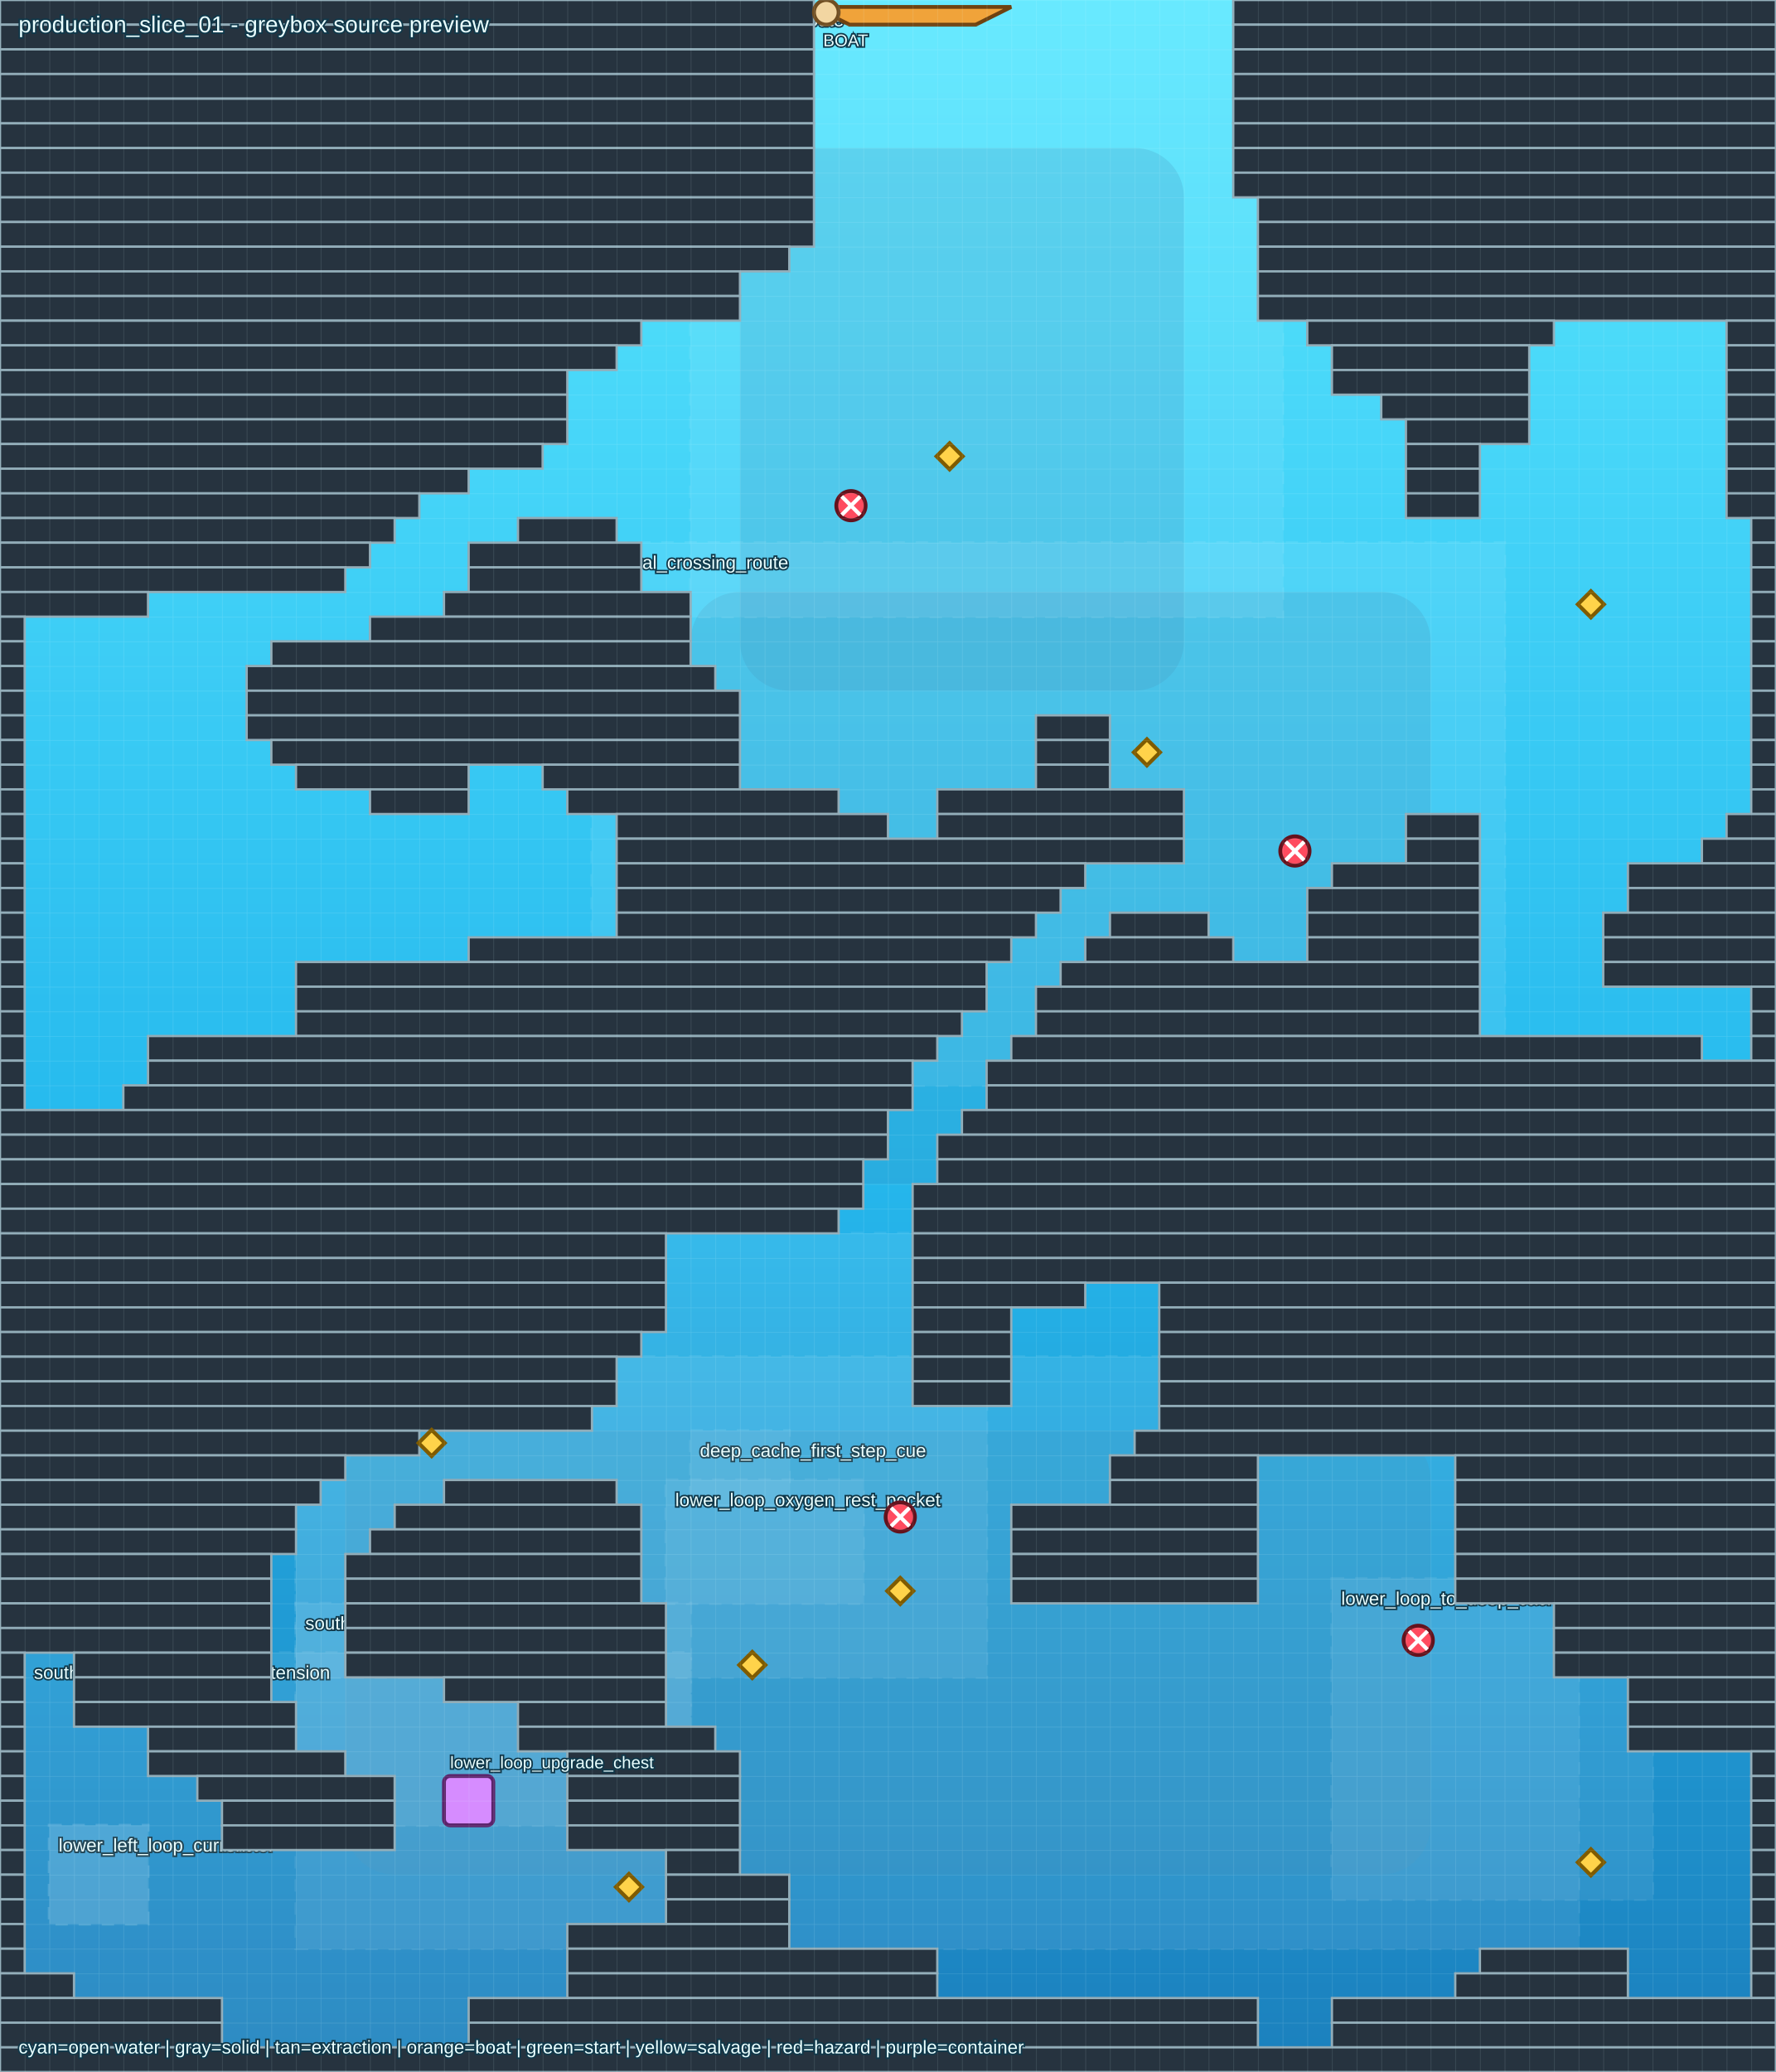
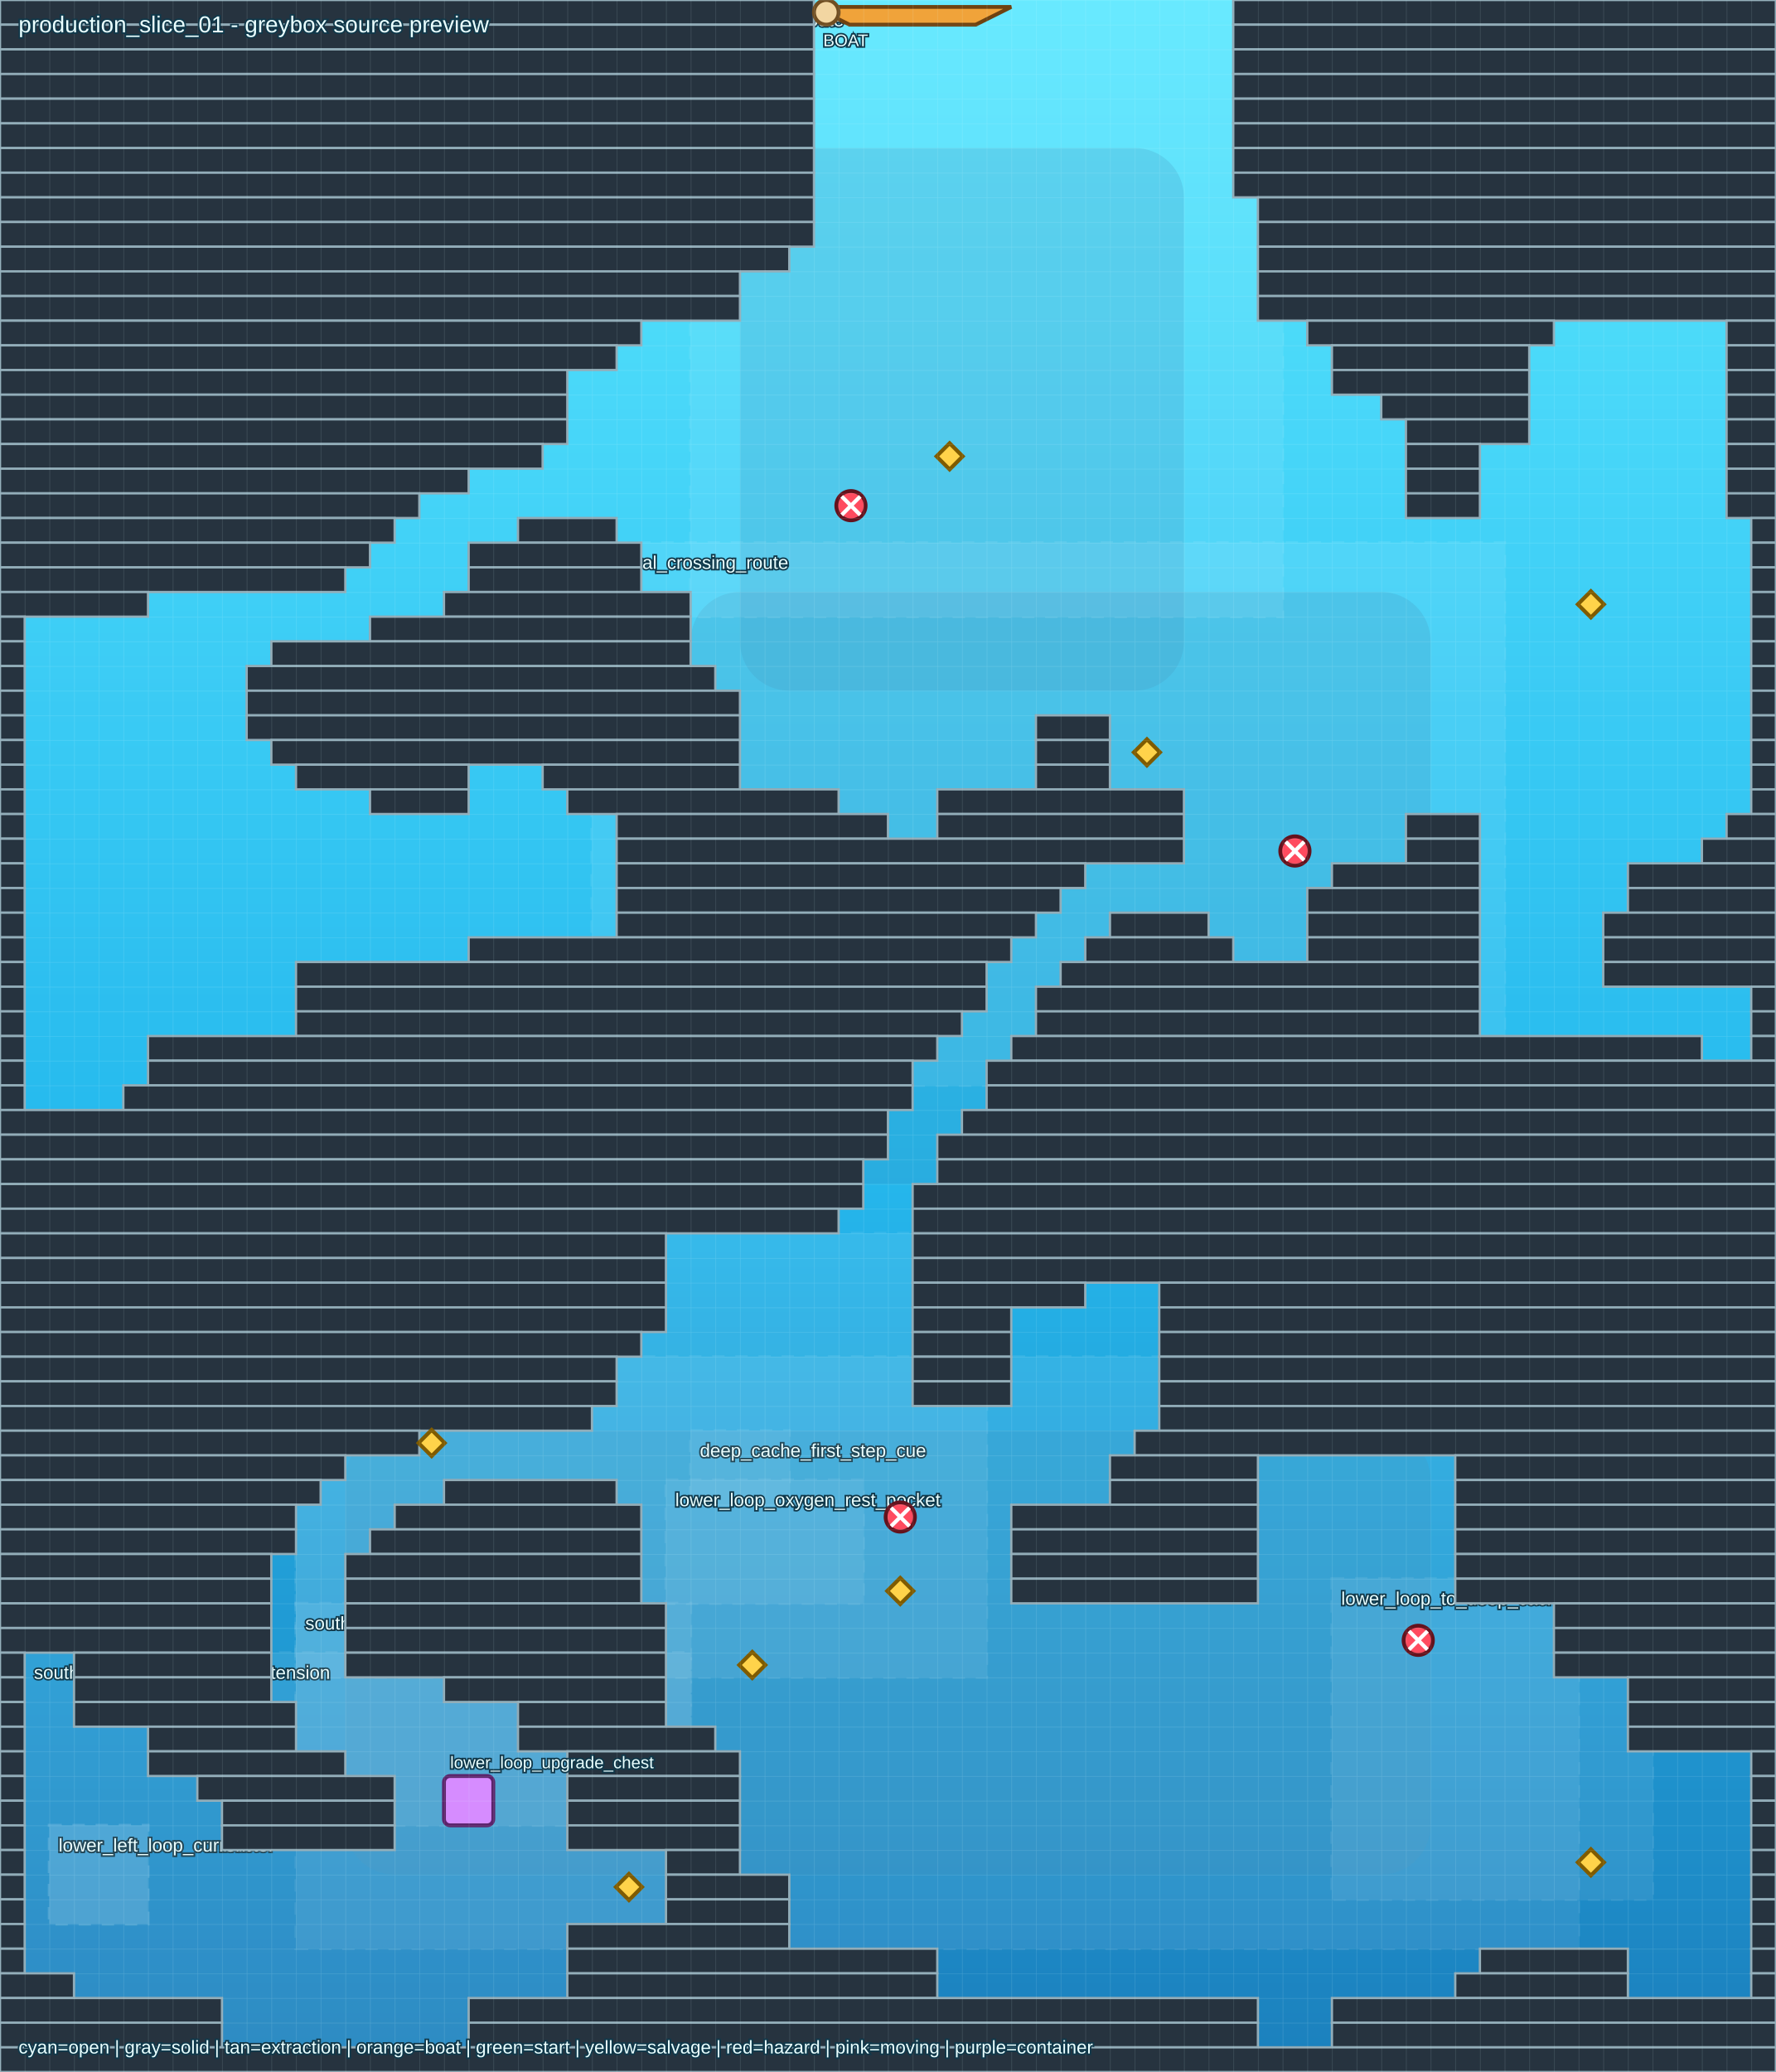
<svg xmlns="http://www.w3.org/2000/svg" viewBox="0 0 2304 2688" width="2304" height="2688">
  <defs>
    <linearGradient id="water" x1="0" y1="0" x2="0" y2="1">
      <stop offset="0%" stop-color="#4ee6ff" />
      <stop offset="55%" stop-color="#13b3ec" />
      <stop offset="100%" stop-color="#0874b7" />
    </linearGradient>
    <pattern id="grid" width="32" height="32" patternUnits="userSpaceOnUse">
      <path d="M 32 0 L 0 0 0 32" fill="none" stroke="#d8f7ff" stroke-width="1" opacity="0.22" />
    </pattern>
  </defs>
  <rect x="0" y="0" width="2304" height="2688" fill="url(#water)" />
  <rect x="960" y="192" width="576" height="704" rx="64" fill="#237fad" opacity="0.22" />
  <rect x="896" y="768" width="960" height="768" rx="64" fill="#237fad" opacity="0.22" />
  <rect x="448" y="1856" width="1408" height="576" rx="64" fill="#237fad" opacity="0.22" />
  <rect x="0" y="0" width="2304" height="2688" fill="#ffffff" opacity="0.08" stroke="#ffffff" stroke-width="4" stroke-dasharray="16 14" />
  <text x="12.0" y="34.0" fill="#eaffff" font-family="Arial, sans-serif" font-size="24" paint-order="stroke" stroke="#10384a" stroke-width="4">production_slice_bounds</text>
  <rect x="896" y="0" width="768" height="800" fill="#ffffff" opacity="0.08" stroke="#ffffff" stroke-width="4" stroke-dasharray="16 14" />
  <text x="908.0" y="34.0" fill="#eaffff" font-family="Arial, sans-serif" font-size="24" paint-order="stroke" stroke="#10384a" stroke-width="4">entry_shaft_route</text>
  <rect x="768" y="704" width="1184" height="704" fill="#ffffff" opacity="0.08" stroke="#ffffff" stroke-width="4" stroke-dasharray="16 14" />
  <text x="780.0" y="738.0" fill="#eaffff" font-family="Arial, sans-serif" font-size="24" paint-order="stroke" stroke="#10384a" stroke-width="4">central_crossing_route</text>
  <rect x="384" y="1760" width="1664" height="768" fill="#ffffff" opacity="0.08" stroke="#ffffff" stroke-width="4" stroke-dasharray="16 14" />
  <text x="396.0" y="1794.0" fill="#eaffff" font-family="Arial, sans-serif" font-size="24" paint-order="stroke" stroke="#10384a" stroke-width="4">lower_loop_route</text>
  <rect x="64" y="2368" width="128" height="128" fill="#ffffff" opacity="0.08" stroke="#ffffff" stroke-width="4" stroke-dasharray="16 14" />
  <text x="76.0" y="2402.0" fill="#eaffff" font-family="Arial, sans-serif" font-size="24" paint-order="stroke" stroke="#10384a" stroke-width="4">lower_left_loop_connector</text>
  <rect x="64" y="2368" width="128" height="128" fill="#ffffff" opacity="0.08" stroke="#ffffff" stroke-width="4" stroke-dasharray="16 14" />
  <text x="76.0" y="2402.0" fill="#eaffff" font-family="Arial, sans-serif" font-size="24" paint-order="stroke" stroke="#10384a" stroke-width="4">lower_left_loop_current</text>
  <rect x="896" y="1856" width="128" height="96" fill="#ffffff" opacity="0.08" stroke="#ffffff" stroke-width="4" stroke-dasharray="16 14" />
  <text x="908.0" y="1890.0" fill="#eaffff" font-family="Arial, sans-serif" font-size="24" paint-order="stroke" stroke="#10384a" stroke-width="4">deep_cache_first_step_cue</text>
  <rect x="384" y="1600" width="896" height="576" fill="#ffffff" opacity="0.08" stroke="#ffffff" stroke-width="4" stroke-dasharray="16 14" />
  <text x="396.0" y="1634.0" fill="#eaffff" font-family="Arial, sans-serif" font-size="24" paint-order="stroke" stroke="#10384a" stroke-width="4">return_pressure_to_boat</text>
  <rect x="864" y="1920" width="256" height="160" fill="#ffffff" opacity="0.08" stroke="#ffffff" stroke-width="4" stroke-dasharray="16 14" />
  <text x="876.0" y="1954.0" fill="#eaffff" font-family="Arial, sans-serif" font-size="24" paint-order="stroke" stroke="#10384a" stroke-width="4">lower_loop_oxygen_rest_pocket</text>
  <rect x="32" y="2144" width="864" height="512" fill="#ffffff" opacity="0.08" stroke="#ffffff" stroke-width="4" stroke-dasharray="16 14" />
  <text x="44.0" y="2178.0" fill="#eaffff" font-family="Arial, sans-serif" font-size="24" paint-order="stroke" stroke="#10384a" stroke-width="4">southwest_return_pocket_extension</text>
  <rect x="384" y="2080" width="512" height="288" fill="#ffffff" opacity="0.08" stroke="#ffffff" stroke-width="4" stroke-dasharray="16 14" />
  <text x="396.0" y="2114.0" fill="#eaffff" font-family="Arial, sans-serif" font-size="24" paint-order="stroke" stroke="#10384a" stroke-width="4">southwest_pocket_pre_pickup_cue</text>
  <rect x="1728" y="2048" width="416" height="416" fill="#ffffff" opacity="0.08" stroke="#ffffff" stroke-width="4" stroke-dasharray="16 14" />
  <text x="1740.0" y="2082.0" fill="#eaffff" font-family="Arial, sans-serif" font-size="24" paint-order="stroke" stroke="#10384a" stroke-width="4">lower_loop_to_deep_cache_pressure</text>
  <rect x="0" y="0" width="1056" height="32" fill="#26333f" stroke="#8ea9b5" stroke-width="3" />
  <rect x="1600" y="0" width="704" height="32" fill="#26333f" stroke="#8ea9b5" stroke-width="3" />
  <rect x="0" y="32" width="1056" height="32" fill="#26333f" stroke="#8ea9b5" stroke-width="3" />
  <rect x="1600" y="32" width="704" height="32" fill="#26333f" stroke="#8ea9b5" stroke-width="3" />
  <rect x="0" y="64" width="1056" height="32" fill="#26333f" stroke="#8ea9b5" stroke-width="3" />
  <rect x="1600" y="64" width="704" height="32" fill="#26333f" stroke="#8ea9b5" stroke-width="3" />
  <rect x="0" y="96" width="1056" height="32" fill="#26333f" stroke="#8ea9b5" stroke-width="3" />
  <rect x="1600" y="96" width="704" height="32" fill="#26333f" stroke="#8ea9b5" stroke-width="3" />
  <rect x="0" y="128" width="1056" height="32" fill="#26333f" stroke="#8ea9b5" stroke-width="3" />
  <rect x="1600" y="128" width="704" height="32" fill="#26333f" stroke="#8ea9b5" stroke-width="3" />
  <rect x="0" y="160" width="1056" height="32" fill="#26333f" stroke="#8ea9b5" stroke-width="3" />
  <rect x="1600" y="160" width="704" height="32" fill="#26333f" stroke="#8ea9b5" stroke-width="3" />
  <rect x="0" y="192" width="1056" height="32" fill="#26333f" stroke="#8ea9b5" stroke-width="3" />
  <rect x="1600" y="192" width="704" height="32" fill="#26333f" stroke="#8ea9b5" stroke-width="3" />
  <rect x="0" y="224" width="1056" height="32" fill="#26333f" stroke="#8ea9b5" stroke-width="3" />
  <rect x="1600" y="224" width="704" height="32" fill="#26333f" stroke="#8ea9b5" stroke-width="3" />
  <rect x="0" y="256" width="1056" height="32" fill="#26333f" stroke="#8ea9b5" stroke-width="3" />
  <rect x="1632" y="256" width="672" height="32" fill="#26333f" stroke="#8ea9b5" stroke-width="3" />
  <rect x="0" y="288" width="1056" height="32" fill="#26333f" stroke="#8ea9b5" stroke-width="3" />
  <rect x="1632" y="288" width="672" height="32" fill="#26333f" stroke="#8ea9b5" stroke-width="3" />
  <rect x="0" y="320" width="1024" height="32" fill="#26333f" stroke="#8ea9b5" stroke-width="3" />
  <rect x="1632" y="320" width="672" height="32" fill="#26333f" stroke="#8ea9b5" stroke-width="3" />
  <rect x="0" y="352" width="960" height="32" fill="#26333f" stroke="#8ea9b5" stroke-width="3" />
  <rect x="1632" y="352" width="672" height="32" fill="#26333f" stroke="#8ea9b5" stroke-width="3" />
  <rect x="0" y="384" width="960" height="32" fill="#26333f" stroke="#8ea9b5" stroke-width="3" />
  <rect x="1632" y="384" width="672" height="32" fill="#26333f" stroke="#8ea9b5" stroke-width="3" />
  <rect x="0" y="416" width="832" height="32" fill="#26333f" stroke="#8ea9b5" stroke-width="3" />
  <rect x="1696" y="416" width="320" height="32" fill="#26333f" stroke="#8ea9b5" stroke-width="3" />
  <rect x="2240" y="416" width="64" height="32" fill="#26333f" stroke="#8ea9b5" stroke-width="3" />
  <rect x="0" y="448" width="800" height="32" fill="#26333f" stroke="#8ea9b5" stroke-width="3" />
  <rect x="1728" y="448" width="256" height="32" fill="#26333f" stroke="#8ea9b5" stroke-width="3" />
  <rect x="2240" y="448" width="64" height="32" fill="#26333f" stroke="#8ea9b5" stroke-width="3" />
  <rect x="0" y="480" width="736" height="32" fill="#26333f" stroke="#8ea9b5" stroke-width="3" />
  <rect x="1728" y="480" width="256" height="32" fill="#26333f" stroke="#8ea9b5" stroke-width="3" />
  <rect x="2240" y="480" width="64" height="32" fill="#26333f" stroke="#8ea9b5" stroke-width="3" />
  <rect x="0" y="512" width="736" height="32" fill="#26333f" stroke="#8ea9b5" stroke-width="3" />
  <rect x="1792" y="512" width="192" height="32" fill="#26333f" stroke="#8ea9b5" stroke-width="3" />
  <rect x="2240" y="512" width="64" height="32" fill="#26333f" stroke="#8ea9b5" stroke-width="3" />
  <rect x="0" y="544" width="736" height="32" fill="#26333f" stroke="#8ea9b5" stroke-width="3" />
  <rect x="1824" y="544" width="160" height="32" fill="#26333f" stroke="#8ea9b5" stroke-width="3" />
  <rect x="2240" y="544" width="64" height="32" fill="#26333f" stroke="#8ea9b5" stroke-width="3" />
  <rect x="0" y="576" width="704" height="32" fill="#26333f" stroke="#8ea9b5" stroke-width="3" />
  <rect x="1824" y="576" width="96" height="32" fill="#26333f" stroke="#8ea9b5" stroke-width="3" />
  <rect x="2240" y="576" width="64" height="32" fill="#26333f" stroke="#8ea9b5" stroke-width="3" />
  <rect x="0" y="608" width="608" height="32" fill="#26333f" stroke="#8ea9b5" stroke-width="3" />
  <rect x="1824" y="608" width="96" height="32" fill="#26333f" stroke="#8ea9b5" stroke-width="3" />
  <rect x="2240" y="608" width="64" height="32" fill="#26333f" stroke="#8ea9b5" stroke-width="3" />
  <rect x="0" y="640" width="544" height="32" fill="#26333f" stroke="#8ea9b5" stroke-width="3" />
  <rect x="1824" y="640" width="96" height="32" fill="#26333f" stroke="#8ea9b5" stroke-width="3" />
  <rect x="2240" y="640" width="64" height="32" fill="#26333f" stroke="#8ea9b5" stroke-width="3" />
  <rect x="0" y="672" width="512" height="32" fill="#26333f" stroke="#8ea9b5" stroke-width="3" />
  <rect x="672" y="672" width="128" height="32" fill="#26333f" stroke="#8ea9b5" stroke-width="3" />
  <rect x="2272" y="672" width="32" height="32" fill="#26333f" stroke="#8ea9b5" stroke-width="3" />
  <rect x="0" y="704" width="480" height="32" fill="#26333f" stroke="#8ea9b5" stroke-width="3" />
  <rect x="608" y="704" width="224" height="32" fill="#26333f" stroke="#8ea9b5" stroke-width="3" />
  <rect x="2272" y="704" width="32" height="32" fill="#26333f" stroke="#8ea9b5" stroke-width="3" />
  <rect x="0" y="736" width="448" height="32" fill="#26333f" stroke="#8ea9b5" stroke-width="3" />
  <rect x="608" y="736" width="224" height="32" fill="#26333f" stroke="#8ea9b5" stroke-width="3" />
  <rect x="2272" y="736" width="32" height="32" fill="#26333f" stroke="#8ea9b5" stroke-width="3" />
  <rect x="0" y="768" width="192" height="32" fill="#26333f" stroke="#8ea9b5" stroke-width="3" />
  <rect x="576" y="768" width="320" height="32" fill="#26333f" stroke="#8ea9b5" stroke-width="3" />
  <rect x="2272" y="768" width="32" height="32" fill="#26333f" stroke="#8ea9b5" stroke-width="3" />
  <rect x="0" y="800" width="32" height="32" fill="#26333f" stroke="#8ea9b5" stroke-width="3" />
  <rect x="480" y="800" width="416" height="32" fill="#26333f" stroke="#8ea9b5" stroke-width="3" />
  <rect x="2272" y="800" width="32" height="32" fill="#26333f" stroke="#8ea9b5" stroke-width="3" />
  <rect x="0" y="832" width="32" height="32" fill="#26333f" stroke="#8ea9b5" stroke-width="3" />
  <rect x="352" y="832" width="544" height="32" fill="#26333f" stroke="#8ea9b5" stroke-width="3" />
  <rect x="2272" y="832" width="32" height="32" fill="#26333f" stroke="#8ea9b5" stroke-width="3" />
  <rect x="0" y="864" width="32" height="32" fill="#26333f" stroke="#8ea9b5" stroke-width="3" />
  <rect x="320" y="864" width="608" height="32" fill="#26333f" stroke="#8ea9b5" stroke-width="3" />
  <rect x="2272" y="864" width="32" height="32" fill="#26333f" stroke="#8ea9b5" stroke-width="3" />
  <rect x="0" y="896" width="32" height="32" fill="#26333f" stroke="#8ea9b5" stroke-width="3" />
  <rect x="320" y="896" width="640" height="32" fill="#26333f" stroke="#8ea9b5" stroke-width="3" />
  <rect x="2272" y="896" width="32" height="32" fill="#26333f" stroke="#8ea9b5" stroke-width="3" />
  <rect x="0" y="928" width="32" height="32" fill="#26333f" stroke="#8ea9b5" stroke-width="3" />
  <rect x="320" y="928" width="640" height="32" fill="#26333f" stroke="#8ea9b5" stroke-width="3" />
  <rect x="1344" y="928" width="96" height="32" fill="#26333f" stroke="#8ea9b5" stroke-width="3" />
  <rect x="2272" y="928" width="32" height="32" fill="#26333f" stroke="#8ea9b5" stroke-width="3" />
  <rect x="0" y="960" width="32" height="32" fill="#26333f" stroke="#8ea9b5" stroke-width="3" />
  <rect x="352" y="960" width="608" height="32" fill="#26333f" stroke="#8ea9b5" stroke-width="3" />
  <rect x="1344" y="960" width="96" height="32" fill="#26333f" stroke="#8ea9b5" stroke-width="3" />
  <rect x="2272" y="960" width="32" height="32" fill="#26333f" stroke="#8ea9b5" stroke-width="3" />
  <rect x="0" y="992" width="32" height="32" fill="#26333f" stroke="#8ea9b5" stroke-width="3" />
  <rect x="384" y="992" width="224" height="32" fill="#26333f" stroke="#8ea9b5" stroke-width="3" />
  <rect x="704" y="992" width="256" height="32" fill="#26333f" stroke="#8ea9b5" stroke-width="3" />
  <rect x="1344" y="992" width="96" height="32" fill="#26333f" stroke="#8ea9b5" stroke-width="3" />
  <rect x="2272" y="992" width="32" height="32" fill="#26333f" stroke="#8ea9b5" stroke-width="3" />
  <rect x="0" y="1024" width="32" height="32" fill="#26333f" stroke="#8ea9b5" stroke-width="3" />
  <rect x="480" y="1024" width="128" height="32" fill="#26333f" stroke="#8ea9b5" stroke-width="3" />
  <rect x="736" y="1024" width="352" height="32" fill="#26333f" stroke="#8ea9b5" stroke-width="3" />
  <rect x="1216" y="1024" width="320" height="32" fill="#26333f" stroke="#8ea9b5" stroke-width="3" />
  <rect x="2272" y="1024" width="32" height="32" fill="#26333f" stroke="#8ea9b5" stroke-width="3" />
  <rect x="0" y="1056" width="32" height="32" fill="#26333f" stroke="#8ea9b5" stroke-width="3" />
  <rect x="800" y="1056" width="352" height="32" fill="#26333f" stroke="#8ea9b5" stroke-width="3" />
  <rect x="1216" y="1056" width="320" height="32" fill="#26333f" stroke="#8ea9b5" stroke-width="3" />
  <rect x="1824" y="1056" width="96" height="32" fill="#26333f" stroke="#8ea9b5" stroke-width="3" />
  <rect x="2240" y="1056" width="64" height="32" fill="#26333f" stroke="#8ea9b5" stroke-width="3" />
  <rect x="0" y="1088" width="32" height="32" fill="#26333f" stroke="#8ea9b5" stroke-width="3" />
  <rect x="800" y="1088" width="736" height="32" fill="#26333f" stroke="#8ea9b5" stroke-width="3" />
  <rect x="1824" y="1088" width="96" height="32" fill="#26333f" stroke="#8ea9b5" stroke-width="3" />
  <rect x="2208" y="1088" width="96" height="32" fill="#26333f" stroke="#8ea9b5" stroke-width="3" />
  <rect x="0" y="1120" width="32" height="32" fill="#26333f" stroke="#8ea9b5" stroke-width="3" />
  <rect x="800" y="1120" width="608" height="32" fill="#26333f" stroke="#8ea9b5" stroke-width="3" />
  <rect x="1728" y="1120" width="192" height="32" fill="#26333f" stroke="#8ea9b5" stroke-width="3" />
  <rect x="2112" y="1120" width="192" height="32" fill="#26333f" stroke="#8ea9b5" stroke-width="3" />
  <rect x="0" y="1152" width="32" height="32" fill="#26333f" stroke="#8ea9b5" stroke-width="3" />
  <rect x="800" y="1152" width="576" height="32" fill="#26333f" stroke="#8ea9b5" stroke-width="3" />
  <rect x="1696" y="1152" width="224" height="32" fill="#26333f" stroke="#8ea9b5" stroke-width="3" />
  <rect x="2112" y="1152" width="192" height="32" fill="#26333f" stroke="#8ea9b5" stroke-width="3" />
  <rect x="0" y="1184" width="32" height="32" fill="#26333f" stroke="#8ea9b5" stroke-width="3" />
  <rect x="800" y="1184" width="544" height="32" fill="#26333f" stroke="#8ea9b5" stroke-width="3" />
  <rect x="1440" y="1184" width="128" height="32" fill="#26333f" stroke="#8ea9b5" stroke-width="3" />
  <rect x="1696" y="1184" width="224" height="32" fill="#26333f" stroke="#8ea9b5" stroke-width="3" />
  <rect x="2080" y="1184" width="224" height="32" fill="#26333f" stroke="#8ea9b5" stroke-width="3" />
  <rect x="0" y="1216" width="32" height="32" fill="#26333f" stroke="#8ea9b5" stroke-width="3" />
  <rect x="608" y="1216" width="704" height="32" fill="#26333f" stroke="#8ea9b5" stroke-width="3" />
  <rect x="1408" y="1216" width="192" height="32" fill="#26333f" stroke="#8ea9b5" stroke-width="3" />
  <rect x="1696" y="1216" width="224" height="32" fill="#26333f" stroke="#8ea9b5" stroke-width="3" />
  <rect x="2080" y="1216" width="224" height="32" fill="#26333f" stroke="#8ea9b5" stroke-width="3" />
  <rect x="0" y="1248" width="32" height="32" fill="#26333f" stroke="#8ea9b5" stroke-width="3" />
  <rect x="384" y="1248" width="896" height="32" fill="#26333f" stroke="#8ea9b5" stroke-width="3" />
  <rect x="1376" y="1248" width="544" height="32" fill="#26333f" stroke="#8ea9b5" stroke-width="3" />
  <rect x="2080" y="1248" width="224" height="32" fill="#26333f" stroke="#8ea9b5" stroke-width="3" />
  <rect x="0" y="1280" width="32" height="32" fill="#26333f" stroke="#8ea9b5" stroke-width="3" />
  <rect x="384" y="1280" width="896" height="32" fill="#26333f" stroke="#8ea9b5" stroke-width="3" />
  <rect x="1344" y="1280" width="576" height="32" fill="#26333f" stroke="#8ea9b5" stroke-width="3" />
  <rect x="2272" y="1280" width="32" height="32" fill="#26333f" stroke="#8ea9b5" stroke-width="3" />
  <rect x="0" y="1312" width="32" height="32" fill="#26333f" stroke="#8ea9b5" stroke-width="3" />
  <rect x="384" y="1312" width="864" height="32" fill="#26333f" stroke="#8ea9b5" stroke-width="3" />
  <rect x="1344" y="1312" width="576" height="32" fill="#26333f" stroke="#8ea9b5" stroke-width="3" />
  <rect x="2272" y="1312" width="32" height="32" fill="#26333f" stroke="#8ea9b5" stroke-width="3" />
  <rect x="0" y="1344" width="32" height="32" fill="#26333f" stroke="#8ea9b5" stroke-width="3" />
  <rect x="192" y="1344" width="1024" height="32" fill="#26333f" stroke="#8ea9b5" stroke-width="3" />
  <rect x="1312" y="1344" width="896" height="32" fill="#26333f" stroke="#8ea9b5" stroke-width="3" />
  <rect x="2272" y="1344" width="32" height="32" fill="#26333f" stroke="#8ea9b5" stroke-width="3" />
  <rect x="0" y="1376" width="32" height="32" fill="#26333f" stroke="#8ea9b5" stroke-width="3" />
  <rect x="192" y="1376" width="992" height="32" fill="#26333f" stroke="#8ea9b5" stroke-width="3" />
  <rect x="1280" y="1376" width="1024" height="32" fill="#26333f" stroke="#8ea9b5" stroke-width="3" />
  <rect x="0" y="1408" width="32" height="32" fill="#26333f" stroke="#8ea9b5" stroke-width="3" />
  <rect x="160" y="1408" width="1024" height="32" fill="#26333f" stroke="#8ea9b5" stroke-width="3" />
  <rect x="1280" y="1408" width="1024" height="32" fill="#26333f" stroke="#8ea9b5" stroke-width="3" />
  <rect x="0" y="1440" width="1152" height="32" fill="#26333f" stroke="#8ea9b5" stroke-width="3" />
  <rect x="1248" y="1440" width="1056" height="32" fill="#26333f" stroke="#8ea9b5" stroke-width="3" />
  <rect x="0" y="1472" width="1152" height="32" fill="#26333f" stroke="#8ea9b5" stroke-width="3" />
  <rect x="1216" y="1472" width="1088" height="32" fill="#26333f" stroke="#8ea9b5" stroke-width="3" />
  <rect x="0" y="1504" width="1120" height="32" fill="#26333f" stroke="#8ea9b5" stroke-width="3" />
  <rect x="1216" y="1504" width="1088" height="32" fill="#26333f" stroke="#8ea9b5" stroke-width="3" />
  <rect x="0" y="1536" width="1120" height="32" fill="#26333f" stroke="#8ea9b5" stroke-width="3" />
  <rect x="1184" y="1536" width="1120" height="32" fill="#26333f" stroke="#8ea9b5" stroke-width="3" />
  <rect x="0" y="1568" width="1088" height="32" fill="#26333f" stroke="#8ea9b5" stroke-width="3" />
  <rect x="1184" y="1568" width="1120" height="32" fill="#26333f" stroke="#8ea9b5" stroke-width="3" />
  <rect x="0" y="1600" width="864" height="32" fill="#26333f" stroke="#8ea9b5" stroke-width="3" />
  <rect x="1184" y="1600" width="1120" height="32" fill="#26333f" stroke="#8ea9b5" stroke-width="3" />
  <rect x="0" y="1632" width="864" height="32" fill="#26333f" stroke="#8ea9b5" stroke-width="3" />
  <rect x="1184" y="1632" width="1120" height="32" fill="#26333f" stroke="#8ea9b5" stroke-width="3" />
  <rect x="0" y="1664" width="864" height="32" fill="#26333f" stroke="#8ea9b5" stroke-width="3" />
  <rect x="1184" y="1664" width="224" height="32" fill="#26333f" stroke="#8ea9b5" stroke-width="3" />
  <rect x="1504" y="1664" width="800" height="32" fill="#26333f" stroke="#8ea9b5" stroke-width="3" />
  <rect x="0" y="1696" width="864" height="32" fill="#26333f" stroke="#8ea9b5" stroke-width="3" />
  <rect x="1184" y="1696" width="128" height="32" fill="#26333f" stroke="#8ea9b5" stroke-width="3" />
  <rect x="1504" y="1696" width="800" height="32" fill="#26333f" stroke="#8ea9b5" stroke-width="3" />
  <rect x="0" y="1728" width="832" height="32" fill="#26333f" stroke="#8ea9b5" stroke-width="3" />
  <rect x="1184" y="1728" width="128" height="32" fill="#26333f" stroke="#8ea9b5" stroke-width="3" />
  <rect x="1504" y="1728" width="800" height="32" fill="#26333f" stroke="#8ea9b5" stroke-width="3" />
  <rect x="0" y="1760" width="800" height="32" fill="#26333f" stroke="#8ea9b5" stroke-width="3" />
  <rect x="1184" y="1760" width="128" height="32" fill="#26333f" stroke="#8ea9b5" stroke-width="3" />
  <rect x="1504" y="1760" width="800" height="32" fill="#26333f" stroke="#8ea9b5" stroke-width="3" />
  <rect x="0" y="1792" width="800" height="32" fill="#26333f" stroke="#8ea9b5" stroke-width="3" />
  <rect x="1184" y="1792" width="128" height="32" fill="#26333f" stroke="#8ea9b5" stroke-width="3" />
  <rect x="1504" y="1792" width="800" height="32" fill="#26333f" stroke="#8ea9b5" stroke-width="3" />
  <rect x="0" y="1824" width="768" height="32" fill="#26333f" stroke="#8ea9b5" stroke-width="3" />
  <rect x="1504" y="1824" width="800" height="32" fill="#26333f" stroke="#8ea9b5" stroke-width="3" />
  <rect x="0" y="1856" width="544" height="32" fill="#26333f" stroke="#8ea9b5" stroke-width="3" />
  <rect x="1472" y="1856" width="832" height="32" fill="#26333f" stroke="#8ea9b5" stroke-width="3" />
  <rect x="0" y="1888" width="448" height="32" fill="#26333f" stroke="#8ea9b5" stroke-width="3" />
  <rect x="1440" y="1888" width="192" height="32" fill="#26333f" stroke="#8ea9b5" stroke-width="3" />
  <rect x="1888" y="1888" width="416" height="32" fill="#26333f" stroke="#8ea9b5" stroke-width="3" />
  <rect x="0" y="1920" width="416" height="32" fill="#26333f" stroke="#8ea9b5" stroke-width="3" />
  <rect x="576" y="1920" width="224" height="32" fill="#26333f" stroke="#8ea9b5" stroke-width="3" />
  <rect x="1440" y="1920" width="192" height="32" fill="#26333f" stroke="#8ea9b5" stroke-width="3" />
  <rect x="1888" y="1920" width="416" height="32" fill="#26333f" stroke="#8ea9b5" stroke-width="3" />
  <rect x="0" y="1952" width="384" height="32" fill="#26333f" stroke="#8ea9b5" stroke-width="3" />
  <rect x="512" y="1952" width="320" height="32" fill="#26333f" stroke="#8ea9b5" stroke-width="3" />
  <rect x="1312" y="1952" width="320" height="32" fill="#26333f" stroke="#8ea9b5" stroke-width="3" />
  <rect x="1888" y="1952" width="416" height="32" fill="#26333f" stroke="#8ea9b5" stroke-width="3" />
  <rect x="0" y="1984" width="384" height="32" fill="#26333f" stroke="#8ea9b5" stroke-width="3" />
  <rect x="480" y="1984" width="352" height="32" fill="#26333f" stroke="#8ea9b5" stroke-width="3" />
  <rect x="1312" y="1984" width="320" height="32" fill="#26333f" stroke="#8ea9b5" stroke-width="3" />
  <rect x="1888" y="1984" width="416" height="32" fill="#26333f" stroke="#8ea9b5" stroke-width="3" />
  <rect x="0" y="2016" width="352" height="32" fill="#26333f" stroke="#8ea9b5" stroke-width="3" />
  <rect x="448" y="2016" width="384" height="32" fill="#26333f" stroke="#8ea9b5" stroke-width="3" />
  <rect x="1312" y="2016" width="320" height="32" fill="#26333f" stroke="#8ea9b5" stroke-width="3" />
  <rect x="1888" y="2016" width="416" height="32" fill="#26333f" stroke="#8ea9b5" stroke-width="3" />
  <rect x="0" y="2048" width="352" height="32" fill="#26333f" stroke="#8ea9b5" stroke-width="3" />
  <rect x="448" y="2048" width="384" height="32" fill="#26333f" stroke="#8ea9b5" stroke-width="3" />
  <rect x="1312" y="2048" width="320" height="32" fill="#26333f" stroke="#8ea9b5" stroke-width="3" />
  <rect x="1888" y="2048" width="416" height="32" fill="#26333f" stroke="#8ea9b5" stroke-width="3" />
  <rect x="0" y="2080" width="352" height="32" fill="#26333f" stroke="#8ea9b5" stroke-width="3" />
  <rect x="448" y="2080" width="416" height="32" fill="#26333f" stroke="#8ea9b5" stroke-width="3" />
  <rect x="2016" y="2080" width="288" height="32" fill="#26333f" stroke="#8ea9b5" stroke-width="3" />
  <rect x="0" y="2112" width="352" height="32" fill="#26333f" stroke="#8ea9b5" stroke-width="3" />
  <rect x="448" y="2112" width="416" height="32" fill="#26333f" stroke="#8ea9b5" stroke-width="3" />
  <rect x="2016" y="2112" width="288" height="32" fill="#26333f" stroke="#8ea9b5" stroke-width="3" />
  <rect x="0" y="2144" width="32" height="32" fill="#26333f" stroke="#8ea9b5" stroke-width="3" />
  <rect x="96" y="2144" width="256" height="32" fill="#26333f" stroke="#8ea9b5" stroke-width="3" />
  <rect x="448" y="2144" width="416" height="32" fill="#26333f" stroke="#8ea9b5" stroke-width="3" />
  <rect x="2016" y="2144" width="288" height="32" fill="#26333f" stroke="#8ea9b5" stroke-width="3" />
  <rect x="0" y="2176" width="32" height="32" fill="#26333f" stroke="#8ea9b5" stroke-width="3" />
  <rect x="96" y="2176" width="256" height="32" fill="#26333f" stroke="#8ea9b5" stroke-width="3" />
  <rect x="576" y="2176" width="288" height="32" fill="#26333f" stroke="#8ea9b5" stroke-width="3" />
  <rect x="2112" y="2176" width="192" height="32" fill="#26333f" stroke="#8ea9b5" stroke-width="3" />
  <rect x="0" y="2208" width="32" height="32" fill="#26333f" stroke="#8ea9b5" stroke-width="3" />
  <rect x="96" y="2208" width="288" height="32" fill="#26333f" stroke="#8ea9b5" stroke-width="3" />
  <rect x="672" y="2208" width="192" height="32" fill="#26333f" stroke="#8ea9b5" stroke-width="3" />
  <rect x="2112" y="2208" width="192" height="32" fill="#26333f" stroke="#8ea9b5" stroke-width="3" />
  <rect x="0" y="2240" width="32" height="32" fill="#26333f" stroke="#8ea9b5" stroke-width="3" />
  <rect x="192" y="2240" width="192" height="32" fill="#26333f" stroke="#8ea9b5" stroke-width="3" />
  <rect x="672" y="2240" width="256" height="32" fill="#26333f" stroke="#8ea9b5" stroke-width="3" />
  <rect x="2112" y="2240" width="192" height="32" fill="#26333f" stroke="#8ea9b5" stroke-width="3" />
  <rect x="0" y="2272" width="32" height="32" fill="#26333f" stroke="#8ea9b5" stroke-width="3" />
  <rect x="192" y="2272" width="256" height="32" fill="#26333f" stroke="#8ea9b5" stroke-width="3" />
  <rect x="736" y="2272" width="224" height="32" fill="#26333f" stroke="#8ea9b5" stroke-width="3" />
  <rect x="2272" y="2272" width="32" height="32" fill="#26333f" stroke="#8ea9b5" stroke-width="3" />
  <rect x="0" y="2304" width="32" height="32" fill="#26333f" stroke="#8ea9b5" stroke-width="3" />
  <rect x="256" y="2304" width="256" height="32" fill="#26333f" stroke="#8ea9b5" stroke-width="3" />
  <rect x="736" y="2304" width="224" height="32" fill="#26333f" stroke="#8ea9b5" stroke-width="3" />
  <rect x="2272" y="2304" width="32" height="32" fill="#26333f" stroke="#8ea9b5" stroke-width="3" />
  <rect x="0" y="2336" width="32" height="32" fill="#26333f" stroke="#8ea9b5" stroke-width="3" />
  <rect x="288" y="2336" width="224" height="32" fill="#26333f" stroke="#8ea9b5" stroke-width="3" />
  <rect x="736" y="2336" width="224" height="32" fill="#26333f" stroke="#8ea9b5" stroke-width="3" />
  <rect x="2272" y="2336" width="32" height="32" fill="#26333f" stroke="#8ea9b5" stroke-width="3" />
  <rect x="0" y="2368" width="32" height="32" fill="#26333f" stroke="#8ea9b5" stroke-width="3" />
  <rect x="288" y="2368" width="224" height="32" fill="#26333f" stroke="#8ea9b5" stroke-width="3" />
  <rect x="736" y="2368" width="224" height="32" fill="#26333f" stroke="#8ea9b5" stroke-width="3" />
  <rect x="2272" y="2368" width="32" height="32" fill="#26333f" stroke="#8ea9b5" stroke-width="3" />
  <rect x="0" y="2400" width="32" height="32" fill="#26333f" stroke="#8ea9b5" stroke-width="3" />
  <rect x="864" y="2400" width="96" height="32" fill="#26333f" stroke="#8ea9b5" stroke-width="3" />
  <rect x="2272" y="2400" width="32" height="32" fill="#26333f" stroke="#8ea9b5" stroke-width="3" />
  <rect x="0" y="2432" width="32" height="32" fill="#26333f" stroke="#8ea9b5" stroke-width="3" />
  <rect x="864" y="2432" width="160" height="32" fill="#26333f" stroke="#8ea9b5" stroke-width="3" />
  <rect x="2272" y="2432" width="32" height="32" fill="#26333f" stroke="#8ea9b5" stroke-width="3" />
  <rect x="0" y="2464" width="32" height="32" fill="#26333f" stroke="#8ea9b5" stroke-width="3" />
  <rect x="864" y="2464" width="160" height="32" fill="#26333f" stroke="#8ea9b5" stroke-width="3" />
  <rect x="2272" y="2464" width="32" height="32" fill="#26333f" stroke="#8ea9b5" stroke-width="3" />
  <rect x="0" y="2496" width="32" height="32" fill="#26333f" stroke="#8ea9b5" stroke-width="3" />
  <rect x="736" y="2496" width="288" height="32" fill="#26333f" stroke="#8ea9b5" stroke-width="3" />
  <rect x="2272" y="2496" width="32" height="32" fill="#26333f" stroke="#8ea9b5" stroke-width="3" />
  <rect x="0" y="2528" width="32" height="32" fill="#26333f" stroke="#8ea9b5" stroke-width="3" />
  <rect x="736" y="2528" width="480" height="32" fill="#26333f" stroke="#8ea9b5" stroke-width="3" />
  <rect x="1920" y="2528" width="192" height="32" fill="#26333f" stroke="#8ea9b5" stroke-width="3" />
  <rect x="2272" y="2528" width="32" height="32" fill="#26333f" stroke="#8ea9b5" stroke-width="3" />
  <rect x="0" y="2560" width="96" height="32" fill="#26333f" stroke="#8ea9b5" stroke-width="3" />
  <rect x="736" y="2560" width="480" height="32" fill="#26333f" stroke="#8ea9b5" stroke-width="3" />
  <rect x="1888" y="2560" width="224" height="32" fill="#26333f" stroke="#8ea9b5" stroke-width="3" />
  <rect x="2272" y="2560" width="32" height="32" fill="#26333f" stroke="#8ea9b5" stroke-width="3" />
  <rect x="0" y="2592" width="288" height="32" fill="#26333f" stroke="#8ea9b5" stroke-width="3" />
  <rect x="608" y="2592" width="1024" height="32" fill="#26333f" stroke="#8ea9b5" stroke-width="3" />
  <rect x="1728" y="2592" width="576" height="32" fill="#26333f" stroke="#8ea9b5" stroke-width="3" />
  <rect x="0" y="2624" width="288" height="32" fill="#26333f" stroke="#8ea9b5" stroke-width="3" />
  <rect x="608" y="2624" width="1024" height="32" fill="#26333f" stroke="#8ea9b5" stroke-width="3" />
  <rect x="1728" y="2624" width="576" height="32" fill="#26333f" stroke="#8ea9b5" stroke-width="3" />
  <rect x="0" y="2656" width="2304" height="32" fill="#26333f" stroke="#8ea9b5" stroke-width="3" />
  <polygon points="1056.0,9.0 1312.0,9.0 1265.9,32.0 1102.1,32.0" fill="#f0a33a" stroke="#6e4210" stroke-width="5" />
  <circle cx="1072.0" cy="16.0" r="16" fill="#f2d6a2" stroke="#704e22" stroke-width="5" />
  <text x="1068.0" y="60.0" fill="#eaffff" font-family="Arial, sans-serif" font-size="22" paint-order="stroke" stroke="#10384a" stroke-width="4">BOAT</text>
  <polygon points="1232.0,575.0 1249.0,592.0 1232.0,609.0 1215.0,592.0" fill="#ffd34a" stroke="#7f5b00" stroke-width="5" />
  <polygon points="1488.0,959.0 1505.0,976.0 1488.0,993.0 1471.0,976.0" fill="#ffd34a" stroke="#7f5b00" stroke-width="5" />
  <polygon points="2064.0,767.0 2081.0,784.0 2064.0,801.0 2047.0,784.0" fill="#ffd34a" stroke="#7f5b00" stroke-width="5" />
  <polygon points="976.0,2143.0 993.0,2160.0 976.0,2177.0 959.0,2160.0" fill="#ffd34a" stroke="#7f5b00" stroke-width="5" />
  <polygon points="1168.0,2047.0 1185.0,2064.0 1168.0,2081.0 1151.0,2064.0" fill="#ffd34a" stroke="#7f5b00" stroke-width="5" />
  <polygon points="2064.0,2399.0 2081.0,2416.0 2064.0,2433.0 2047.0,2416.0" fill="#ffd34a" stroke="#7f5b00" stroke-width="5" />
  <polygon points="816.0,2431.0 833.0,2448.0 816.0,2465.0 799.0,2448.0" fill="#ffd34a" stroke="#7f5b00" stroke-width="5" />
  <polygon points="560.0,1855.0 577.0,1872.0 560.0,1889.0 543.0,1872.0" fill="#ffd34a" stroke="#7f5b00" stroke-width="5" />
  <circle cx="1104.0" cy="656.0" r="19" fill="#ff4b5f" stroke="#64121d" stroke-width="5" />
  <line x1="1092.0" y1="644.0" x2="1116.0" y2="668.0" stroke="#ffffff" stroke-width="5" />
  <line x1="1116.0" y1="644.0" x2="1092.0" y2="668.0" stroke="#ffffff" stroke-width="5" />
  <circle cx="1680.0" cy="1104.0" r="19" fill="#ff4b5f" stroke="#64121d" stroke-width="5" />
  <line x1="1668.0" y1="1092.0" x2="1692.0" y2="1116.0" stroke="#ffffff" stroke-width="5" />
  <line x1="1692.0" y1="1092.0" x2="1668.0" y2="1116.0" stroke="#ffffff" stroke-width="5" />
  <circle cx="1168.0" cy="1968.0" r="19" fill="#ff4b5f" stroke="#64121d" stroke-width="5" />
  <line x1="1156.0" y1="1956.0" x2="1180.0" y2="1980.0" stroke="#ffffff" stroke-width="5" />
  <line x1="1180.0" y1="1956.0" x2="1156.0" y2="1980.0" stroke="#ffffff" stroke-width="5" />
  <circle cx="1840.0" cy="2128.0" r="19" fill="#ff4b5f" stroke="#64121d" stroke-width="5" />
  <line x1="1828.0" y1="2116.0" x2="1852.0" y2="2140.0" stroke="#ffffff" stroke-width="5" />
  <line x1="1852.0" y1="2116.0" x2="1828.0" y2="2140.0" stroke="#ffffff" stroke-width="5" />
  <rect x="576" y="2304" width="64" height="64" rx="8" fill="#d68cff" stroke="#5b236b" stroke-width="5" />
  <text x="584.0" y="2294.0" fill="#eaffff" font-family="Arial, sans-serif" font-size="22" paint-order="stroke" stroke="#10384a" stroke-width="4">lower_loop_upgrade_chest</text>
  <rect x="0" y="0" width="2304" height="2688" fill="url(#grid)" />
  <text x="24.0" y="42.0" fill="#eaffff" font-family="Arial, sans-serif" font-size="30" paint-order="stroke" stroke="#10384a" stroke-width="4">production_slice_01 - greybox source preview</text>
-   <text x="24.0" y="2664.0" fill="#eaffff" font-family="Arial, sans-serif" font-size="24" paint-order="stroke" stroke="#10384a" stroke-width="4">cyan=open water | gray=solid | tan=extraction | orange=boat | green=start | yellow=salvage | red=hazard | purple=container</text>
+   <text x="24.0" y="2664.0" fill="#eaffff" font-family="Arial, sans-serif" font-size="24" paint-order="stroke" stroke="#10384a" stroke-width="4">cyan=open | gray=solid | tan=extraction | orange=boat | green=start | yellow=salvage | red=hazard | pink=moving | purple=container</text>
</svg>
